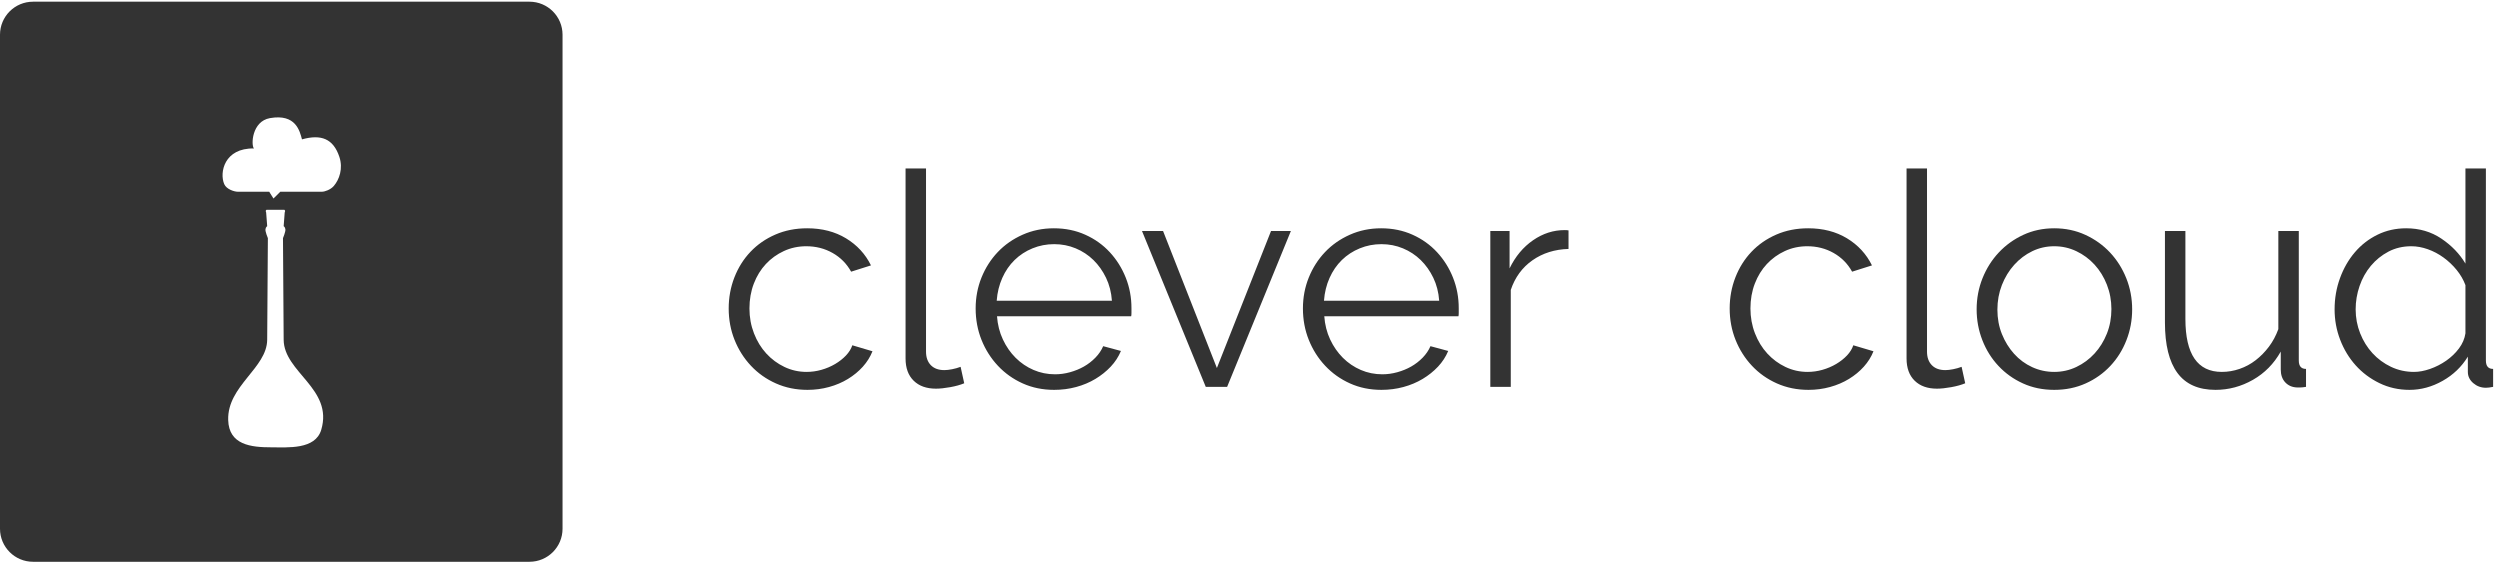
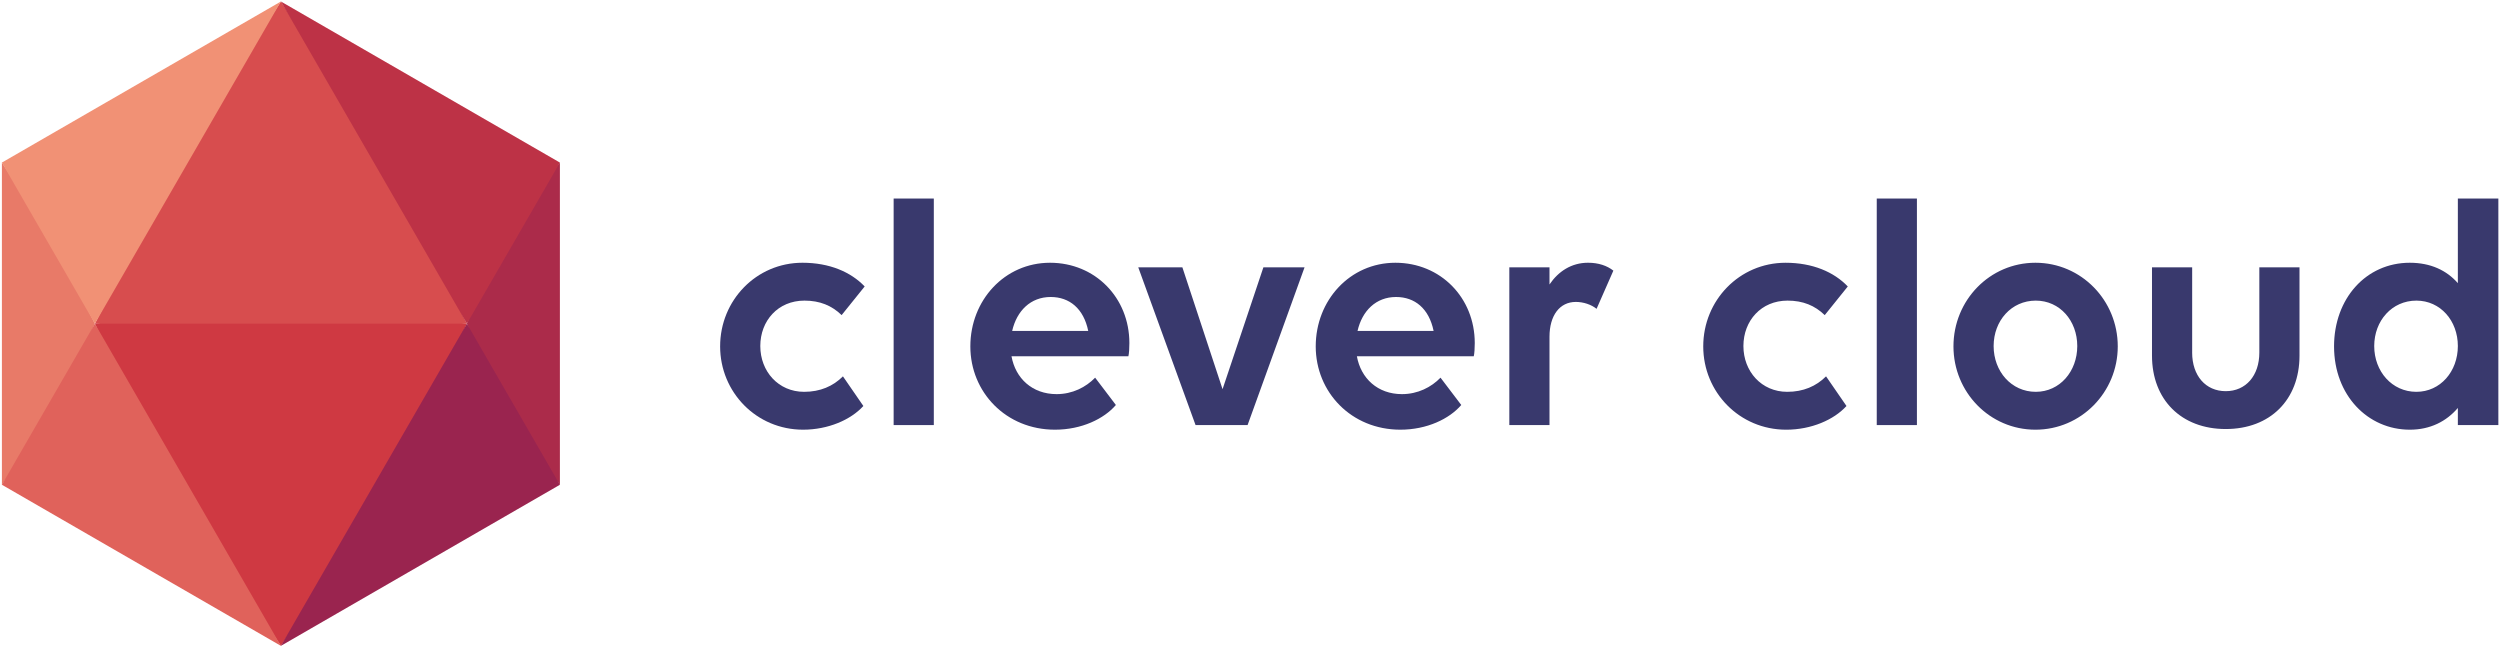
- <svg xmlns="http://www.w3.org/2000/svg" width="299" height="68" version="1.1" viewBox="0 0 299 68">
-   <g id="Page-1" fill="none" fill-rule="evenodd" stroke="none" stroke-width="1">
-     <g id="000-Company" fill="#333" transform="translate(-57, -430)">
-       <g id="clever-cloud-black" transform="translate(11, 408)">
-         <g id="Group-3" transform="translate(46, 22)">
-           <path id="Combined-Shape" fill-rule="nonzero" d="M33.525,22.93 L38.506,22.93 C38.862,22.93 39.546,22.677 39.913,22.253 C40.58,21.486 41.055,20.158 40.586,18.754 C39.857,16.577 38.398,16.033 36.118,16.668 C35.845,15.669 35.388,13.583 32.289,14.127 C30.104,14.51 30.009,17.393 30.374,17.756 C26.818,17.688 26.226,20.646 26.818,22.022 C27.092,22.657 28.057,22.93 28.421,22.93 L32.196,22.93 L32.707,23.743 L33.525,22.93 Z M3.952,0.203 L63.328,0.203 C65.51,0.203 67.28,1.972 67.28,4.155 L67.28,63.236 C67.28,65.419 65.51,67.188 63.328,67.188 L3.952,67.188 L3.952,67.188 C1.769,67.188 2.67297393e-16,65.419 0,63.236 L0,4.155 L0,4.155 C-2.67297393e-16,1.972 1.769,0.203 3.952,0.203 L3.952,0.203 Z M32.941,25.09 L31.874,25.09 C31.874,25.09 31.75,25.173 31.792,25.295 L31.832,25.417 L31.956,27.052 C31.956,27.052 31.792,27.134 31.75,27.419 C31.709,27.706 32.038,28.482 32.038,28.482 C32.038,28.482 31.956,40.594 31.956,40.628 C31.932,44.02 27.179,46.145 27.291,50.227 C27.373,53.223 30.038,53.499 32.447,53.499 C34.434,53.499 37.709,53.794 38.419,51.407 C39.884,46.484 33.952,44.539 33.926,40.628 C33.926,40.594 33.844,28.482 33.844,28.482 C33.844,28.482 34.173,27.706 34.132,27.419 C34.09,27.134 33.926,27.052 33.926,27.052 L34.05,25.417 L34.09,25.295 C34.132,25.173 34.008,25.09 34.008,25.09 L32.941,25.09 Z" />
-           <path id="cloud" d="M206.87,36.894 C206.87,35.582 207.098,34.342 207.554,33.173 C208.009,32.004 208.651,30.984 209.478,30.113 C210.306,29.242 211.295,28.557 212.446,28.056 C213.598,27.555 214.869,27.304 216.26,27.304 C218.035,27.304 219.582,27.704 220.901,28.503 C222.22,29.302 223.215,30.382 223.887,31.741 L221.512,32.493 C220.985,31.539 220.247,30.793 219.3,30.256 C218.352,29.72 217.303,29.451 216.152,29.451 C215.193,29.451 214.299,29.642 213.472,30.024 C212.644,30.405 211.925,30.924 211.313,31.58 C210.702,32.236 210.222,33.018 209.874,33.924 C209.526,34.831 209.353,35.821 209.353,36.894 C209.353,37.944 209.532,38.934 209.892,39.864 C210.252,40.794 210.744,41.599 211.367,42.279 C211.991,42.959 212.716,43.496 213.544,43.889 C214.371,44.283 215.253,44.48 216.188,44.48 C216.788,44.48 217.381,44.396 217.969,44.229 C218.556,44.062 219.102,43.83 219.606,43.532 C220.109,43.233 220.541,42.894 220.901,42.512 C221.261,42.13 221.512,41.725 221.656,41.295 L224.067,42.011 C223.803,42.679 223.419,43.293 222.915,43.854 C222.412,44.414 221.818,44.903 221.135,45.321 C220.451,45.738 219.696,46.06 218.868,46.287 C218.041,46.514 217.183,46.627 216.296,46.627 C214.929,46.627 213.67,46.37 212.518,45.857 C211.367,45.345 210.372,44.641 209.532,43.746 C208.693,42.852 208.039,41.82 207.572,40.651 C207.104,39.482 206.87,38.23 206.87,36.894 Z M228.024,20.148 L230.47,20.148 L230.47,42.047 C230.47,42.738 230.662,43.281 231.046,43.675 C231.43,44.068 231.969,44.265 232.665,44.265 C232.929,44.265 233.24,44.229 233.6,44.158 C233.96,44.086 234.296,43.991 234.608,43.872 L235.039,45.84 C234.584,46.03 234.026,46.186 233.366,46.305 C232.707,46.424 232.137,46.484 231.658,46.484 C230.53,46.484 229.643,46.168 228.995,45.535 C228.348,44.903 228.024,44.015 228.024,42.87 L228.024,20.148 Z M245.688,46.627 C244.321,46.627 243.074,46.37 241.947,45.857 C240.819,45.345 239.842,44.647 239.015,43.764 C238.187,42.882 237.546,41.856 237.09,40.687 C236.634,39.518 236.406,38.29 236.406,37.001 C236.406,35.689 236.64,34.449 237.108,33.28 C237.576,32.111 238.223,31.085 239.051,30.203 C239.878,29.32 240.855,28.616 241.983,28.091 C243.11,27.567 244.345,27.304 245.688,27.304 C247.031,27.304 248.272,27.567 249.412,28.091 C250.551,28.616 251.534,29.32 252.362,30.203 C253.189,31.085 253.837,32.111 254.304,33.28 C254.772,34.449 255.006,35.689 255.006,37.001 C255.006,38.29 254.778,39.518 254.322,40.687 C253.867,41.856 253.225,42.882 252.398,43.764 C251.57,44.647 250.587,45.345 249.448,45.857 C248.308,46.37 247.055,46.627 245.688,46.627 Z M238.889,37.037 C238.889,38.087 239.069,39.059 239.428,39.953 C239.788,40.848 240.274,41.635 240.885,42.315 C241.497,42.995 242.216,43.526 243.044,43.907 C243.871,44.289 244.753,44.48 245.688,44.48 C246.623,44.48 247.505,44.283 248.332,43.889 C249.16,43.496 249.885,42.959 250.509,42.279 C251.132,41.599 251.624,40.806 251.984,39.9 C252.344,38.993 252.524,38.015 252.524,36.966 C252.524,35.94 252.344,34.968 251.984,34.049 C251.624,33.131 251.132,32.332 250.509,31.652 C249.885,30.972 249.16,30.435 248.332,30.042 C247.505,29.648 246.623,29.451 245.688,29.451 C244.753,29.451 243.877,29.648 243.062,30.042 C242.246,30.435 241.527,30.978 240.903,31.67 C240.28,32.362 239.788,33.167 239.428,34.085 C239.069,35.003 238.889,35.987 238.889,37.037 Z M264.971,46.627 C262.932,46.627 261.416,45.953 260.42,44.605 C259.425,43.257 258.927,41.248 258.927,38.576 L258.927,27.626 L261.374,27.626 L261.374,38.146 C261.374,42.369 262.825,44.48 265.727,44.48 C266.446,44.48 267.154,44.361 267.849,44.122 C268.545,43.883 269.186,43.538 269.774,43.084 C270.362,42.631 270.889,42.094 271.357,41.474 C271.825,40.854 272.202,40.15 272.49,39.363 L272.49,27.626 L274.936,27.626 L274.936,43.12 C274.936,43.788 275.224,44.122 275.8,44.122 L275.8,46.269 C275.512,46.317 275.278,46.341 275.098,46.341 L274.721,46.341 C274.145,46.317 273.677,46.114 273.318,45.732 C272.958,45.351 272.778,44.838 272.778,44.194 L272.778,42.047 C271.962,43.502 270.853,44.629 269.45,45.428 C268.047,46.227 266.554,46.627 264.971,46.627 Z M288.176,46.627 C286.88,46.627 285.681,46.358 284.578,45.822 C283.475,45.285 282.527,44.575 281.736,43.693 C280.944,42.81 280.327,41.79 279.883,40.633 C279.439,39.476 279.218,38.266 279.218,37.001 C279.218,35.689 279.433,34.443 279.865,33.262 C280.297,32.081 280.89,31.05 281.646,30.167 C282.401,29.284 283.301,28.586 284.344,28.074 C285.387,27.561 286.533,27.304 287.78,27.304 C289.363,27.304 290.766,27.716 291.989,28.539 C293.212,29.362 294.171,30.358 294.867,31.527 L294.867,20.148 L297.313,20.148 L297.313,43.12 C297.313,43.788 297.601,44.122 298.177,44.122 L298.177,46.269 C297.817,46.341 297.529,46.376 297.313,46.376 C296.738,46.376 296.234,46.191 295.802,45.822 C295.371,45.452 295.155,45.005 295.155,44.48 L295.155,42.655 C294.411,43.872 293.404,44.838 292.133,45.553 C290.862,46.269 289.543,46.627 288.176,46.627 Z M288.715,44.48 C289.315,44.48 289.956,44.361 290.64,44.122 C291.323,43.883 291.965,43.555 292.565,43.138 C293.164,42.721 293.674,42.232 294.094,41.671 C294.513,41.11 294.771,40.508 294.867,39.864 L294.867,34.103 C294.627,33.459 294.279,32.857 293.824,32.296 C293.368,31.735 292.846,31.24 292.259,30.811 C291.671,30.382 291.042,30.048 290.37,29.809 C289.699,29.57 289.039,29.451 288.391,29.451 C287.384,29.451 286.473,29.666 285.657,30.095 C284.842,30.525 284.14,31.091 283.553,31.795 C282.965,32.499 282.515,33.304 282.204,34.21 C281.892,35.117 281.736,36.047 281.736,37.001 C281.736,38.003 281.916,38.957 282.275,39.864 C282.635,40.77 283.127,41.564 283.751,42.243 C284.374,42.923 285.112,43.466 285.963,43.872 C286.814,44.277 287.732,44.48 288.715,44.48 Z" />
-           <path id="clever" d="M87.152,36.894 C87.152,35.582 87.38,34.342 87.835,33.173 C88.291,32.004 88.932,30.984 89.76,30.113 C90.587,29.242 91.577,28.557 92.728,28.056 C93.879,27.555 95.15,27.304 96.541,27.304 C98.316,27.304 99.863,27.704 101.182,28.503 C102.501,29.302 103.497,30.382 104.168,31.741 L101.794,32.493 C101.266,31.539 100.529,30.793 99.581,30.256 C98.634,29.72 97.585,29.451 96.433,29.451 C95.474,29.451 94.581,29.642 93.753,30.024 C92.926,30.405 92.206,30.924 91.595,31.58 C90.983,32.236 90.503,33.018 90.156,33.924 C89.808,34.831 89.634,35.821 89.634,36.894 C89.634,37.944 89.814,38.934 90.174,39.864 C90.533,40.794 91.025,41.599 91.649,42.279 C92.272,42.959 92.998,43.496 93.825,43.889 C94.653,44.283 95.534,44.48 96.469,44.48 C97.069,44.48 97.663,44.396 98.25,44.229 C98.838,44.062 99.383,43.83 99.887,43.532 C100.391,43.233 100.822,42.894 101.182,42.512 C101.542,42.13 101.794,41.725 101.938,41.295 L104.348,42.011 C104.084,42.679 103.701,43.293 103.197,43.854 C102.693,44.414 102.1,44.903 101.416,45.321 C100.733,45.738 99.977,46.06 99.15,46.287 C98.322,46.514 97.465,46.627 96.577,46.627 C95.21,46.627 93.951,46.37 92.8,45.857 C91.649,45.345 90.653,44.641 89.814,43.746 C88.974,42.852 88.321,41.82 87.853,40.651 C87.386,39.482 87.152,38.23 87.152,36.894 Z M108.305,20.148 L110.752,20.148 L110.752,42.047 C110.752,42.738 110.944,43.281 111.327,43.675 C111.711,44.068 112.251,44.265 112.946,44.265 C113.21,44.265 113.522,44.229 113.882,44.158 C114.241,44.086 114.577,43.991 114.889,43.872 L115.321,45.84 C114.865,46.03 114.307,46.186 113.648,46.305 C112.988,46.424 112.419,46.484 111.939,46.484 C110.812,46.484 109.924,46.168 109.277,45.535 C108.629,44.903 108.305,44.015 108.305,42.87 L108.305,20.148 Z M126.078,46.627 C124.71,46.627 123.457,46.37 122.318,45.857 C121.179,45.345 120.189,44.641 119.35,43.746 C118.511,42.852 117.857,41.82 117.389,40.651 C116.922,39.482 116.688,38.23 116.688,36.894 C116.688,35.582 116.922,34.347 117.389,33.19 C117.857,32.034 118.505,31.02 119.332,30.149 C120.159,29.278 121.149,28.586 122.3,28.074 C123.451,27.561 124.698,27.304 126.042,27.304 C127.409,27.304 128.662,27.561 129.801,28.074 C130.94,28.586 131.918,29.284 132.733,30.167 C133.548,31.05 134.184,32.063 134.64,33.208 C135.095,34.353 135.323,35.57 135.323,36.858 L135.323,37.431 C135.323,37.622 135.311,37.753 135.287,37.824 L119.242,37.824 C119.314,38.826 119.548,39.751 119.944,40.597 C120.339,41.444 120.849,42.178 121.473,42.798 C122.096,43.418 122.81,43.901 123.613,44.247 C124.417,44.593 125.274,44.766 126.185,44.766 C126.785,44.766 127.385,44.683 127.984,44.516 C128.584,44.349 129.135,44.122 129.639,43.836 C130.143,43.55 130.598,43.198 131.006,42.78 C131.414,42.363 131.726,41.904 131.942,41.403 L134.064,41.975 C133.776,42.667 133.369,43.293 132.841,43.854 C132.313,44.414 131.702,44.903 131.006,45.321 C130.311,45.738 129.543,46.06 128.704,46.287 C127.864,46.514 126.989,46.627 126.078,46.627 Z M132.985,35.964 C132.913,34.962 132.679,34.049 132.283,33.226 C131.888,32.403 131.384,31.694 130.772,31.097 C130.161,30.501 129.453,30.036 128.65,29.702 C127.846,29.368 126.989,29.201 126.078,29.201 C125.166,29.201 124.303,29.368 123.487,29.702 C122.672,30.036 121.958,30.501 121.347,31.097 C120.735,31.694 120.243,32.409 119.872,33.244 C119.5,34.079 119.278,34.986 119.206,35.964 L132.985,35.964 Z M144.209,46.269 L136.582,27.626 L139.101,27.626 L145.54,44.015 L152.016,27.626 L154.39,27.626 L146.764,46.269 L144.209,46.269 Z M165.219,46.627 C163.852,46.627 162.599,46.37 161.46,45.857 C160.32,45.345 159.331,44.641 158.492,43.746 C157.652,42.852 156.999,41.82 156.531,40.651 C156.063,39.482 155.83,38.23 155.83,36.894 C155.83,35.582 156.063,34.347 156.531,33.19 C156.999,32.034 157.646,31.02 158.474,30.149 C159.301,29.278 160.291,28.586 161.442,28.074 C162.593,27.561 163.84,27.304 165.183,27.304 C166.55,27.304 167.803,27.561 168.943,28.074 C170.082,28.586 171.059,29.284 171.875,30.167 C172.69,31.05 173.326,32.063 173.781,33.208 C174.237,34.353 174.465,35.57 174.465,36.858 L174.465,37.431 C174.465,37.622 174.453,37.753 174.429,37.824 L158.384,37.824 C158.456,38.826 158.69,39.751 159.085,40.597 C159.481,41.444 159.991,42.178 160.614,42.798 C161.238,43.418 161.951,43.901 162.755,44.247 C163.558,44.593 164.416,44.766 165.327,44.766 C165.927,44.766 166.526,44.683 167.126,44.516 C167.726,44.349 168.277,44.122 168.781,43.836 C169.284,43.55 169.74,43.198 170.148,42.78 C170.556,42.363 170.867,41.904 171.083,41.403 L173.206,41.975 C172.918,42.667 172.51,43.293 171.983,43.854 C171.455,44.414 170.843,44.903 170.148,45.321 C169.452,45.738 168.685,46.06 167.845,46.287 C167.006,46.514 166.131,46.627 165.219,46.627 Z M172.127,35.964 C172.055,34.962 171.821,34.049 171.425,33.226 C171.029,32.403 170.526,31.694 169.914,31.097 C169.302,30.501 168.595,30.036 167.791,29.702 C166.988,29.368 166.131,29.201 165.219,29.201 C164.308,29.201 163.444,29.368 162.629,29.702 C161.813,30.036 161.1,30.501 160.488,31.097 C159.877,31.694 159.385,32.409 159.013,33.244 C158.642,34.079 158.42,34.986 158.348,35.964 L172.127,35.964 Z M187.596,29.773 C185.941,29.821 184.502,30.274 183.279,31.133 C182.056,31.992 181.192,33.173 180.689,34.675 L180.689,46.269 L178.242,46.269 L178.242,27.626 L180.545,27.626 L180.545,32.099 C181.24,30.668 182.176,29.547 183.351,28.736 C184.526,27.924 185.785,27.519 187.128,27.519 C187.32,27.519 187.476,27.531 187.596,27.555 L187.596,29.773 Z" />
-         </g>
-       </g>
+ <svg xmlns="http://www.w3.org/2000/svg" width="448" height="116" viewBox="0 0 448 116">
+   <g fill="none">
+     <g fill="#39396D" transform="translate(129 35)">
+       <path d="M15.152,18.87 C10.431,18.87 7.245,22.47 7.245,27.013 C7.245,31.556 10.49,35.215 15.093,35.215 C17.984,35.215 20.285,34.212 22.055,32.442 L25.714,37.753 C23.472,40.23 19.4,42 14.916,42 C6.538,42 0.047,35.273 0.047,27.071 C0.047,18.81 6.538,12.084 14.798,12.084 C19.636,12.084 23.472,13.736 25.95,16.333 L21.82,21.466 C20.05,19.755 17.925,18.87 15.152,18.87 Z" />
+       <polygon points="31.14 .578 38.339 .578 38.339 41.174 31.14 41.174" />
+       <path d="M44.886,27.072 C44.886,18.811 51.022,12.085 59.165,12.085 C67.249,12.085 73.385,18.339 73.385,26.482 C73.385,27.367 73.326,28.37 73.208,28.842 L52.261,28.842 C52.969,32.795 55.978,35.628 60.345,35.628 C63.177,35.628 65.596,34.389 67.249,32.678 L70.966,37.575 C68.841,40.053 64.829,42 60.05,42 C51.259,42 44.886,35.274 44.886,27.072 Z M52.38,24.299 L66.01,24.299 C65.184,20.286 62.647,18.221 59.283,18.221 C55.684,18.221 53.206,20.699 52.38,24.299 Z" />
+       <polygon points="104.775 12.911 94.567 41.175 85.244 41.175 74.977 12.911 82.884 12.911 90.082 34.743 97.399 12.911" />
+       <path d="M106.778 27.072C106.778 18.811 112.914 12.085 121.057 12.085 129.141 12.085 135.277 18.339 135.277 26.482 135.277 27.367 135.218 28.37 135.1 28.842L114.153 28.842C114.861 32.795 117.87 35.628 122.237 35.628 125.069 35.628 127.488 34.389 129.141 32.678L132.858 37.575C130.733 40.053 126.721 42 121.942 42 113.15 42 106.778 35.274 106.778 27.072zM114.271 24.299L127.901 24.299C127.075 20.286 124.538 18.221 121.174 18.221 117.576 18.221 115.098 20.699 114.271 24.299zM148.669 41.174L141.47 41.174 141.47 12.91 148.669 12.91 148.669 15.978C150.262 13.618 152.622 12.083 155.572 12.083 157.46 12.083 158.994 12.614 160.115 13.499L157.106 20.344C156.162 19.577 154.746 19.105 153.389 19.105 150.498 19.105 148.669 21.524 148.669 25.36L148.669 41.174zM191.326 18.87C186.605 18.87 183.419 22.47 183.419 27.013 183.419 31.556 186.664 35.215 191.267 35.215 194.158 35.215 196.459 34.212 198.229 32.442L201.888 37.753C199.646 40.232 195.575 42.002 191.09 42.002 182.712 42.002 176.221 35.275 176.221 27.073 176.221 18.812 182.712 12.086 190.972 12.086 195.81 12.086 199.646 13.738 202.124 16.335L197.994 21.468C196.223 19.755 194.099 18.87 191.326 18.87z" />
+       <polygon points="207.313 .578 214.512 .578 214.512 41.174 207.313 41.174" />
+       <path d="M221.06 27.072C221.06 18.811 227.551 12.085 235.752 12.085 243.953 12.085 250.503 18.812 250.503 27.072 250.503 35.274 243.953 42.001 235.752 42.001 227.551 42.001 221.06 35.274 221.06 27.072zM243.246 27.013C243.246 22.47 240.119 18.87 235.811 18.87 231.444 18.87 228.258 22.47 228.258 27.013 228.258 31.556 231.444 35.215 235.811 35.215 240.118 35.215 243.246 31.556 243.246 27.013zM263.834 28.193C263.834 32.323 266.253 35.097 269.853 35.097 273.452 35.097 275.872 32.324 275.872 28.193L275.872 12.911 283.071 12.911 283.071 28.724C283.071 36.631 277.82 41.882 269.854 41.882 261.888 41.882 256.637 36.631 256.637 28.724L256.637 12.911 263.836 12.911 263.836 28.193 263.834 28.193zM318.706.578L318.706 41.174 311.448 41.174 311.448 38.106C309.383 40.525 306.491 42.001 302.833 42.001 295.339 42.001 289.262 35.864 289.262 27.072 289.262 18.516 294.986 12.085 302.833 12.085 306.55 12.085 309.441 13.442 311.448 15.743L311.448.578 318.706.578zM311.448 27.013C311.448 22.47 308.321 18.87 304.013 18.87 299.646 18.87 296.46 22.47 296.46 27.013 296.46 31.556 299.646 35.215 304.013 35.215 308.32 35.215 311.448 31.556 311.448 27.013z" />
    </g>
+     <polygon fill="#AB2B4A" points="100.334 29.134 100.334 86.868 89.632 73.062 83.671 58.003 83.667 58.003 89.329 42.731" />
+     <polygon fill="#E87A68" points=".34 29.134 .34 86.868 9.8 73.481 17.003 58.003 17.007 58.003 9.684 43.319" />
+     <polygon fill="#D74D4E" points="83.667 58.003 52.152 60.003 17.003 58.003 31.671 29.134 50.337 .269 70.633 31.961" />
+     <polygon fill="#BD3246" points="100.334 29.134 83.667 58.003 50.337 .269" />
+     <polygon fill="#F19175" points="50.337 .269 17.003 58.003 .336 29.134" />
+     <polygon fill="#CF3942" points="83.667 58.003 72.276 82.931 50.337 115.737 27.76 81.83 17.003 58.003" />
+     <polygon fill="#E0625B" points="50.337 115.737 .336 86.868 17.003 58.003" />
+     <polygon fill="#9A244F" points="50.333 115.737 100.334 86.868 83.667 58.003" />
  </g>
</svg>
